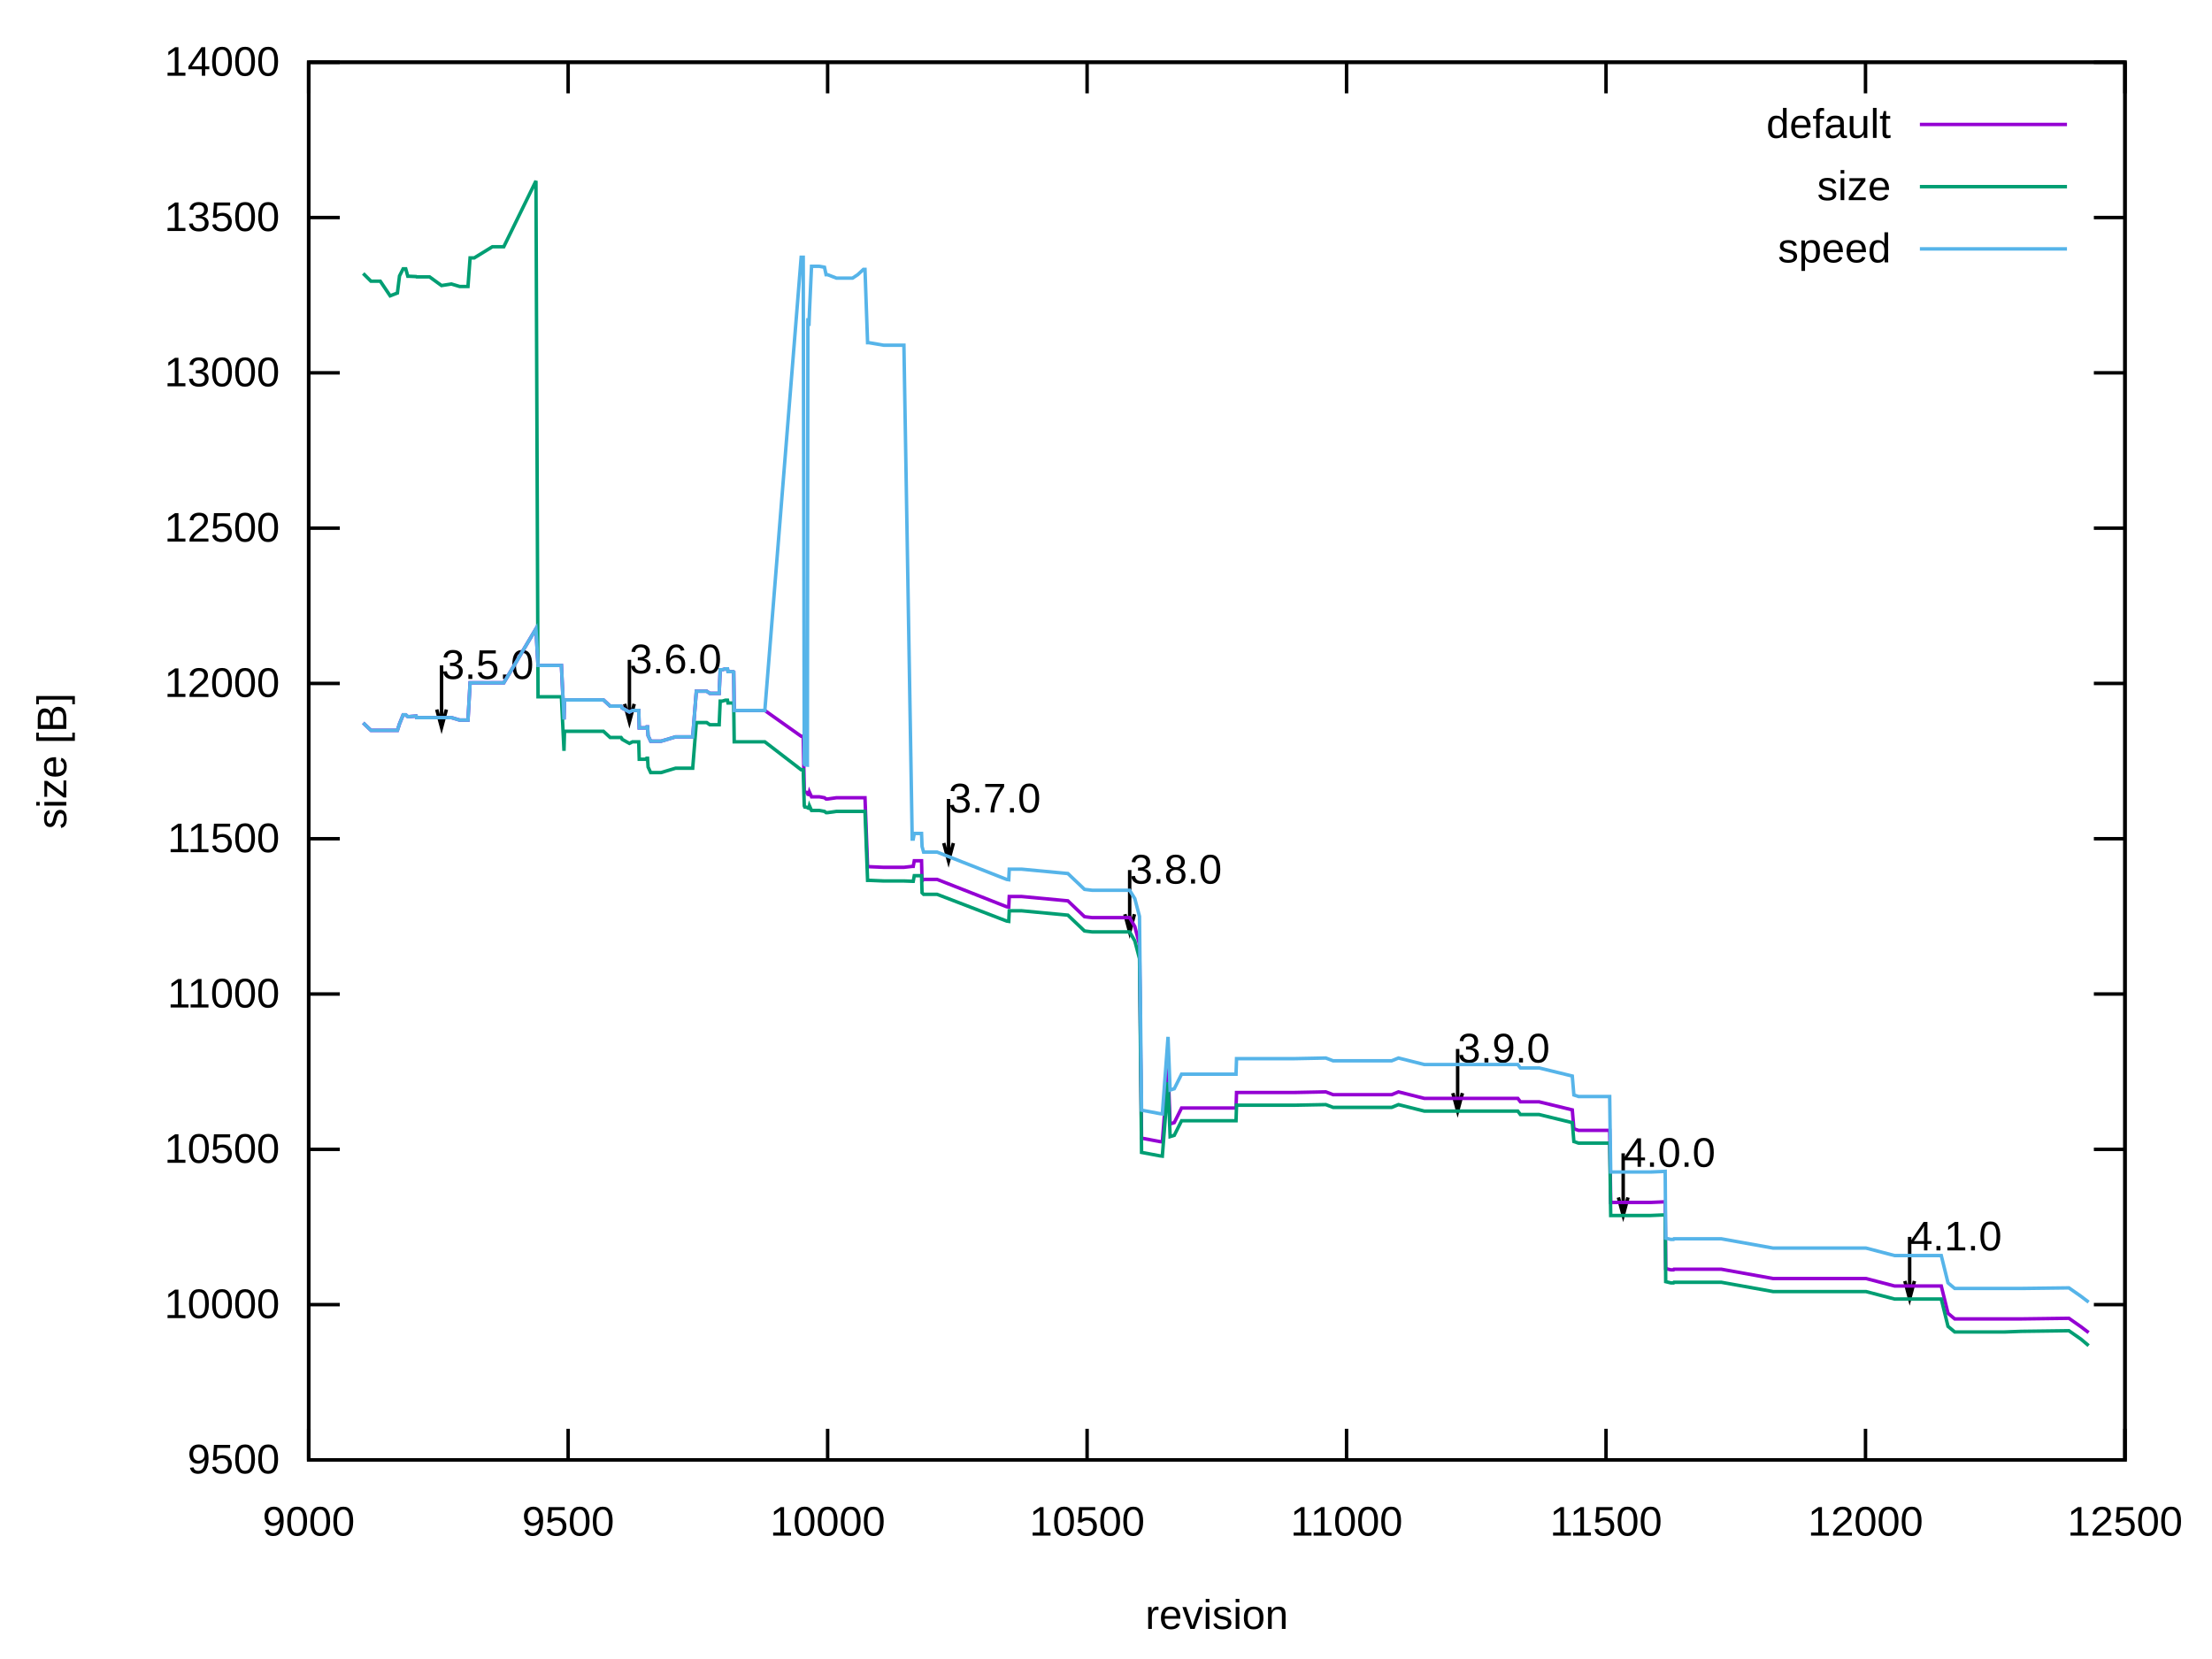
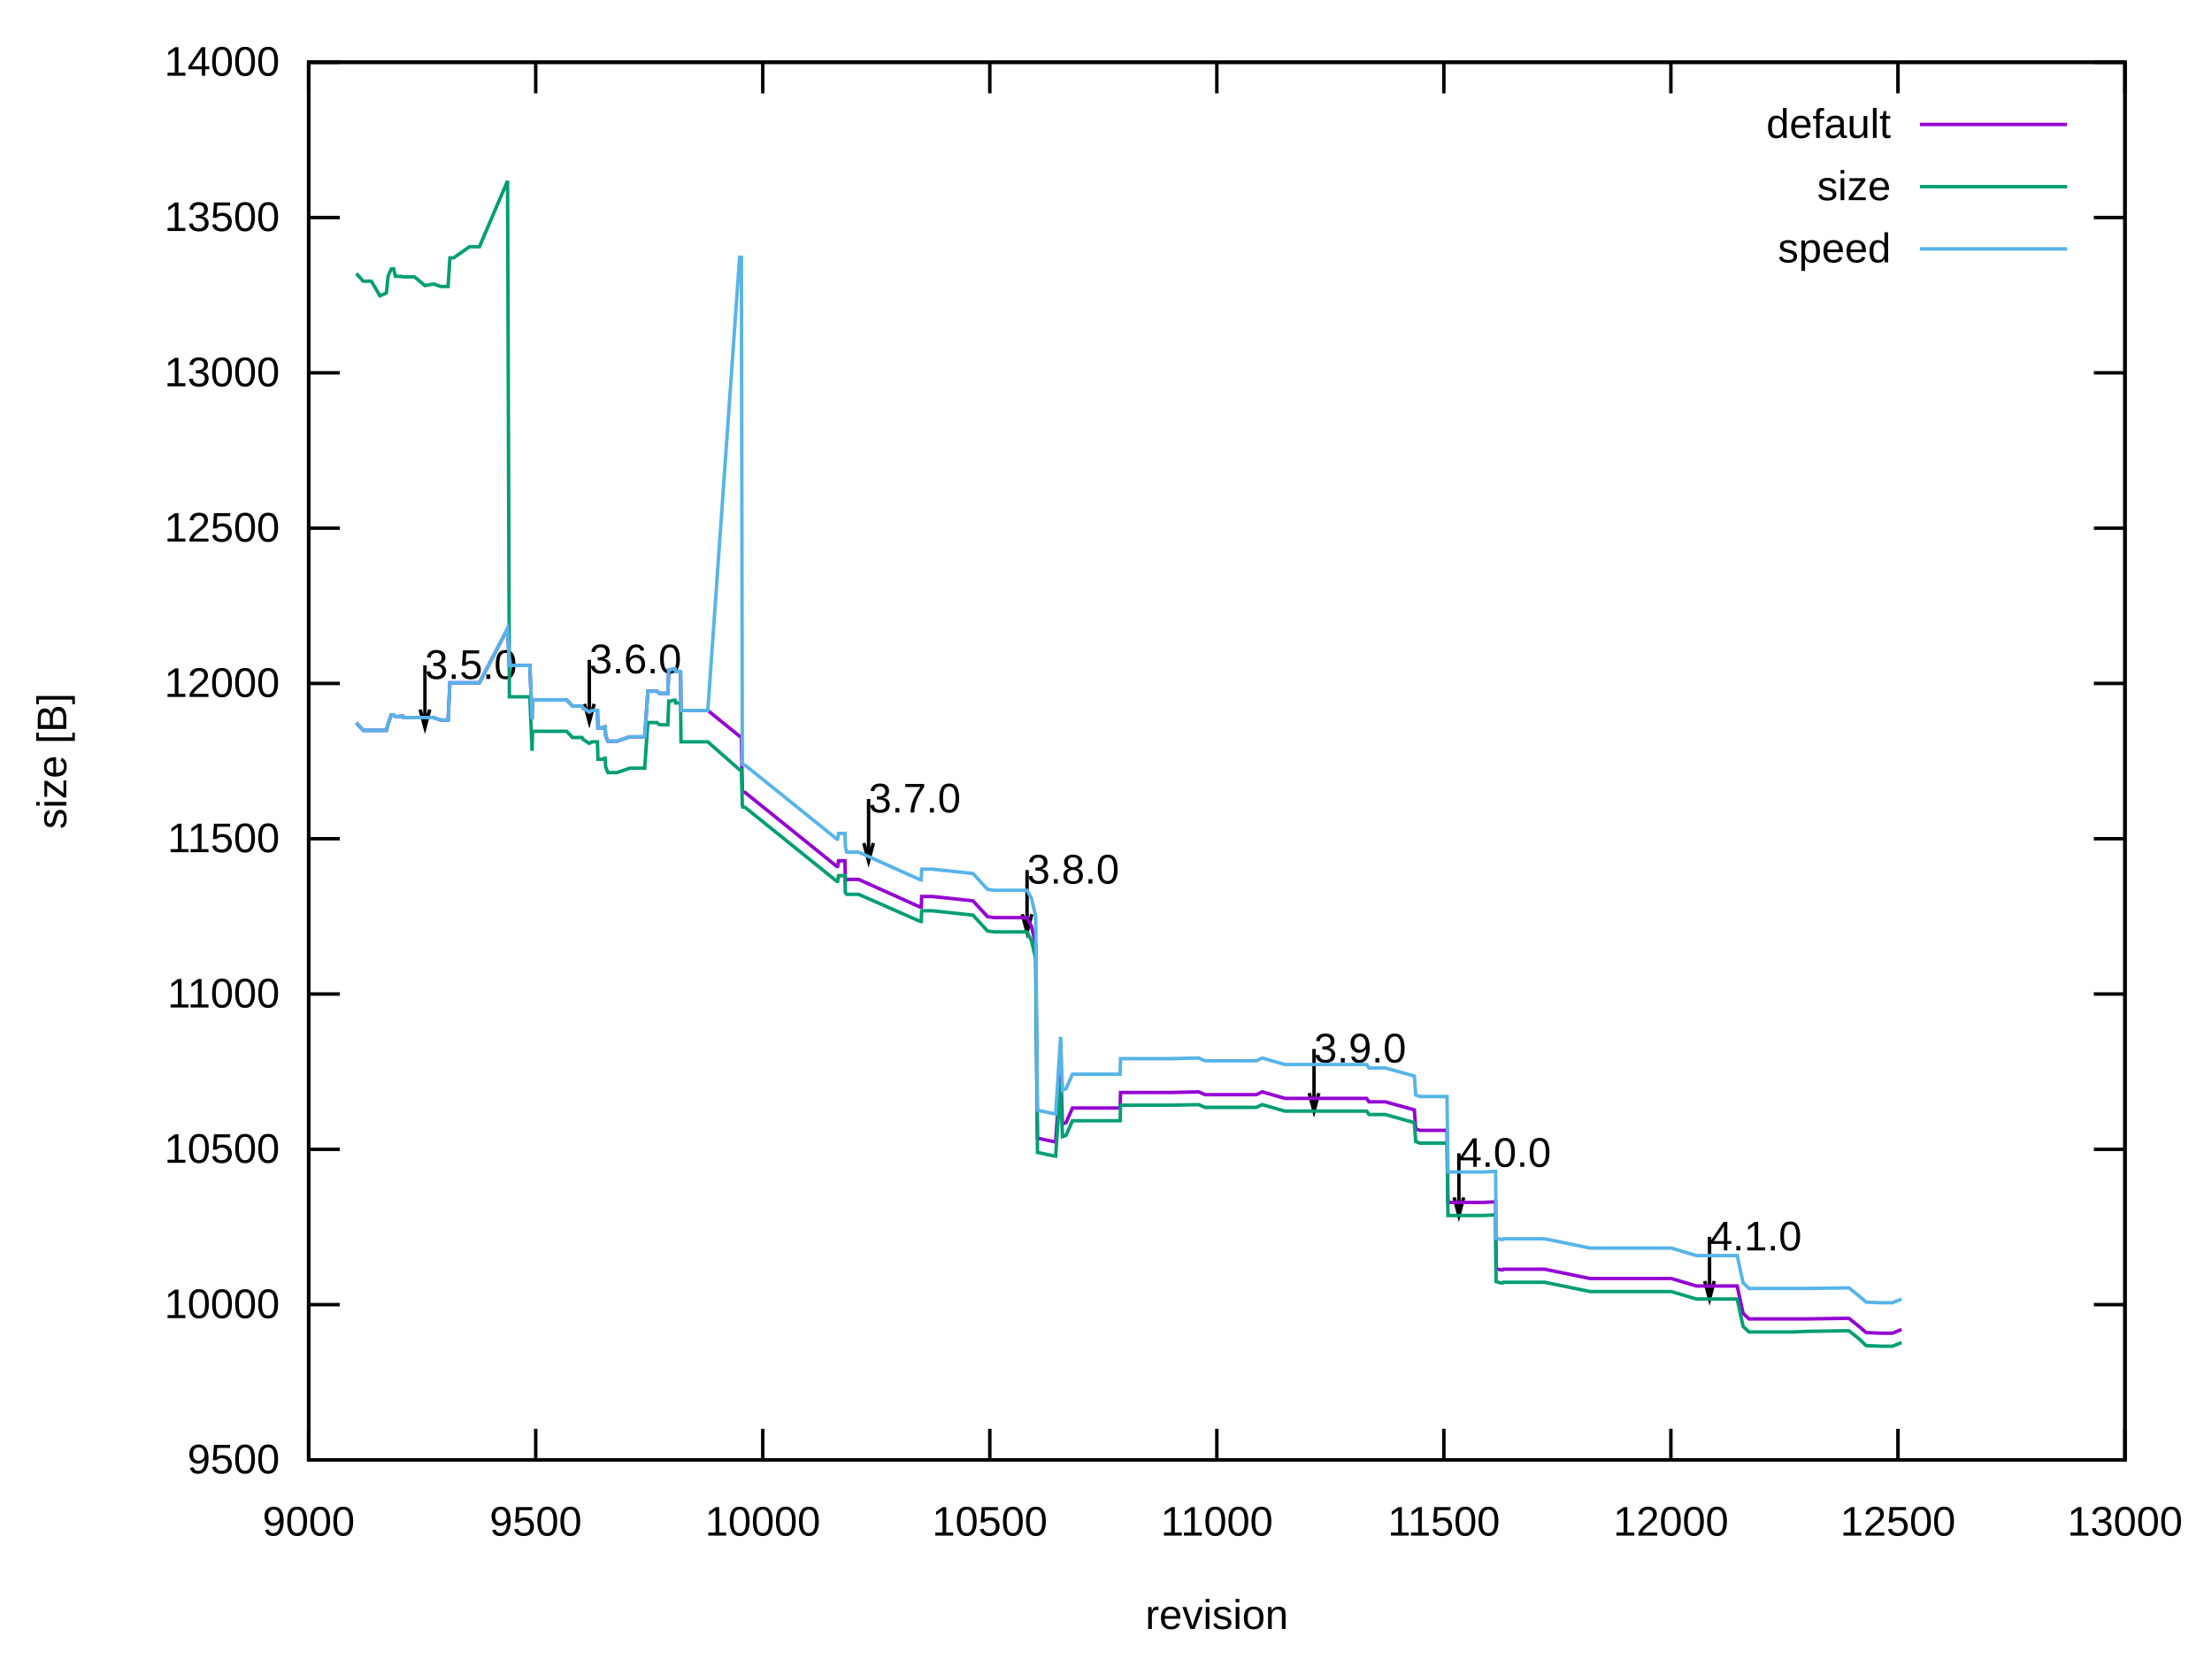
<svg xmlns="http://www.w3.org/2000/svg" xmlns:xlink="http://www.w3.org/1999/xlink" width="640" height="480" viewBox="0 0 640 480">
  <g id="gnuplot_canvas">
    <rect x="0" y="0" width="640" height="480" fill="none" />
    <defs>
      <circle id="gpDot" r="0.5" stroke-width="0.5" stroke="currentColor" />
      <path id="gpPt0" stroke-width="0.222" stroke="currentColor" d="M-1,0 h2 M0,-1 v2" />
      <path id="gpPt1" stroke-width="0.222" stroke="currentColor" d="M-1,-1 L1,1 M1,-1 L-1,1" />
      <path id="gpPt2" stroke-width="0.222" stroke="currentColor" d="M-1,0 L1,0 M0,-1 L0,1 M-1,-1 L1,1 M-1,1 L1,-1" />
      <rect id="gpPt3" stroke-width="0.222" stroke="currentColor" x="-1" y="-1" width="2" height="2" />
      <rect id="gpPt4" stroke-width="0.222" stroke="currentColor" fill="currentColor" x="-1" y="-1" width="2" height="2" />
      <circle id="gpPt5" stroke-width="0.222" stroke="currentColor" cx="0" cy="0" r="1" />
      <use xlink:href="#gpPt5" id="gpPt6" fill="currentColor" stroke="none" />
      <path id="gpPt7" stroke-width="0.222" stroke="currentColor" d="M0,-1.33 L-1.33,0.67 L1.33,0.67 z" />
      <use xlink:href="#gpPt7" id="gpPt8" fill="currentColor" stroke="none" />
      <use xlink:href="#gpPt7" id="gpPt9" stroke="currentColor" transform="rotate(180)" />
      <use xlink:href="#gpPt9" id="gpPt10" fill="currentColor" stroke="none" />
      <use xlink:href="#gpPt3" id="gpPt11" stroke="currentColor" transform="rotate(45)" />
      <use xlink:href="#gpPt11" id="gpPt12" fill="currentColor" stroke="none" />
      <path id="gpPt13" stroke-width="0.222" stroke="currentColor" d="M0,1.330 L1.265,0.411 L0.782,-1.067 L-0.782,-1.076 L-1.265,0.411 z" />
      <use xlink:href="#gpPt13" id="gpPt14" fill="currentColor" stroke="none" />
      <filter id="textbox" filterUnits="objectBoundingBox" x="0" y="0" height="1" width="1">
        <feFlood flood-color="white" flood-opacity="1" result="bgnd" />
        <feComposite in="SourceGraphic" in2="bgnd" operator="atop" />
      </filter>
      <filter id="greybox" filterUnits="objectBoundingBox" x="0" y="0" height="1" width="1">
        <feFlood flood-color="lightgrey" flood-opacity="1" result="grey" />
        <feComposite in="SourceGraphic" in2="grey" operator="atop" />
      </filter>
    </defs>
    <g fill="none" color="white" stroke="currentColor" stroke-width="1.00" stroke-linecap="butt" stroke-linejoin="miter">
</g>
    <g fill="none" color="black" stroke="currentColor" stroke-width="1.00" stroke-linecap="butt" stroke-linejoin="miter">
      <path stroke="black" d="M89.31,422.40 L98.31,422.40 M614.82,422.40 L605.82,422.40  " />
      <g transform="translate(80.92,426.30)" stroke="none" fill="black" font-family="Arial" font-size="12.00" text-anchor="end">
        <text>
          <tspan font-family="Arial"> 9500</tspan>
        </text>
      </g>
    </g>
    <g fill="none" color="black" stroke="currentColor" stroke-width="1.00" stroke-linecap="butt" stroke-linejoin="miter">
      <path stroke="black" d="M89.31,377.47 L98.31,377.47 M614.82,377.47 L605.82,377.47  " />
      <g transform="translate(80.92,381.37)" stroke="none" fill="black" font-family="Arial" font-size="12.00" text-anchor="end">
        <text>
          <tspan font-family="Arial"> 10000</tspan>
        </text>
      </g>
    </g>
    <g fill="none" color="black" stroke="currentColor" stroke-width="1.00" stroke-linecap="butt" stroke-linejoin="miter">
      <path stroke="black" d="M89.31,332.54 L98.31,332.54 M614.82,332.54 L605.82,332.54  " />
      <g transform="translate(80.92,336.44)" stroke="none" fill="black" font-family="Arial" font-size="12.00" text-anchor="end">
        <text>
          <tspan font-family="Arial"> 10500</tspan>
        </text>
      </g>
    </g>
    <g fill="none" color="black" stroke="currentColor" stroke-width="1.00" stroke-linecap="butt" stroke-linejoin="miter">
      <path stroke="black" d="M89.31,287.60 L98.31,287.60 M614.82,287.60 L605.82,287.60  " />
      <g transform="translate(80.92,291.50)" stroke="none" fill="black" font-family="Arial" font-size="12.00" text-anchor="end">
        <text>
          <tspan font-family="Arial"> 11000</tspan>
        </text>
      </g>
    </g>
    <g fill="none" color="black" stroke="currentColor" stroke-width="1.00" stroke-linecap="butt" stroke-linejoin="miter">
      <path stroke="black" d="M89.31,242.67 L98.31,242.67 M614.82,242.67 L605.82,242.67  " />
      <g transform="translate(80.92,246.57)" stroke="none" fill="black" font-family="Arial" font-size="12.00" text-anchor="end">
        <text>
          <tspan font-family="Arial"> 11500</tspan>
        </text>
      </g>
    </g>
    <g fill="none" color="black" stroke="currentColor" stroke-width="1.00" stroke-linecap="butt" stroke-linejoin="miter">
      <path stroke="black" d="M89.31,197.74 L98.31,197.74 M614.82,197.74 L605.82,197.74  " />
      <g transform="translate(80.92,201.64)" stroke="none" fill="black" font-family="Arial" font-size="12.00" text-anchor="end">
        <text>
          <tspan font-family="Arial"> 12000</tspan>
        </text>
      </g>
    </g>
    <g fill="none" color="black" stroke="currentColor" stroke-width="1.00" stroke-linecap="butt" stroke-linejoin="miter">
      <path stroke="black" d="M89.31,152.81 L98.31,152.81 M614.82,152.81 L605.82,152.81  " />
      <g transform="translate(80.92,156.71)" stroke="none" fill="black" font-family="Arial" font-size="12.00" text-anchor="end">
        <text>
          <tspan font-family="Arial"> 12500</tspan>
        </text>
      </g>
    </g>
    <g fill="none" color="black" stroke="currentColor" stroke-width="1.00" stroke-linecap="butt" stroke-linejoin="miter">
      <path stroke="black" d="M89.31,107.87 L98.31,107.87 M614.82,107.87 L605.82,107.87  " />
      <g transform="translate(80.92,111.77)" stroke="none" fill="black" font-family="Arial" font-size="12.00" text-anchor="end">
        <text>
          <tspan font-family="Arial"> 13000</tspan>
        </text>
      </g>
    </g>
    <g fill="none" color="black" stroke="currentColor" stroke-width="1.00" stroke-linecap="butt" stroke-linejoin="miter">
      <path stroke="black" d="M89.31,62.94 L98.31,62.94 M614.82,62.94 L605.82,62.94  " />
      <g transform="translate(80.92,66.84)" stroke="none" fill="black" font-family="Arial" font-size="12.00" text-anchor="end">
        <text>
          <tspan font-family="Arial"> 13500</tspan>
        </text>
      </g>
    </g>
    <g fill="none" color="black" stroke="currentColor" stroke-width="1.00" stroke-linecap="butt" stroke-linejoin="miter">
      <path stroke="black" d="M89.31,18.01 L98.31,18.01 M614.82,18.01 L605.82,18.01  " />
      <g transform="translate(80.92,21.91)" stroke="none" fill="black" font-family="Arial" font-size="12.00" text-anchor="end">
        <text>
          <tspan font-family="Arial"> 14000</tspan>
        </text>
      </g>
    </g>
    <g fill="none" color="black" stroke="currentColor" stroke-width="1.00" stroke-linecap="butt" stroke-linejoin="miter">
      <path stroke="black" d="M89.31,422.40 L89.31,413.40 M89.31,18.01 L89.31,27.01  " />
      <g transform="translate(89.31,444.30)" stroke="none" fill="black" font-family="Arial" font-size="12.00" text-anchor="middle">
        <text>
          <tspan font-family="Arial"> 9000</tspan>
        </text>
      </g>
    </g>
    <g fill="none" color="black" stroke="currentColor" stroke-width="1.00" stroke-linecap="butt" stroke-linejoin="miter">
-       <path stroke="black" d="M164.38,422.40 L164.38,413.40 M164.38,18.01 L164.38,27.01  " />
-       <g transform="translate(164.38,444.30)" stroke="none" fill="black" font-family="Arial" font-size="12.00" text-anchor="middle">
+       <path stroke="black" d="M155.00,422.40 L155.00,413.40 M155.00,18.01 L155.00,27.01  " />
+       <g transform="translate(155.00,444.30)" stroke="none" fill="black" font-family="Arial" font-size="12.00" text-anchor="middle">
        <text>
          <tspan font-family="Arial"> 9500</tspan>
        </text>
      </g>
    </g>
    <g fill="none" color="black" stroke="currentColor" stroke-width="1.00" stroke-linecap="butt" stroke-linejoin="miter">
-       <path stroke="black" d="M239.46,422.40 L239.46,413.40 M239.46,18.01 L239.46,27.01  " />
-       <g transform="translate(239.46,444.30)" stroke="none" fill="black" font-family="Arial" font-size="12.00" text-anchor="middle">
+       <path stroke="black" d="M220.69,422.40 L220.69,413.40 M220.69,18.01 L220.69,27.01  " />
+       <g transform="translate(220.69,444.30)" stroke="none" fill="black" font-family="Arial" font-size="12.00" text-anchor="middle">
        <text>
          <tspan font-family="Arial"> 10000</tspan>
        </text>
      </g>
    </g>
    <g fill="none" color="black" stroke="currentColor" stroke-width="1.00" stroke-linecap="butt" stroke-linejoin="miter">
-       <path stroke="black" d="M314.53,422.40 L314.53,413.40 M314.53,18.01 L314.53,27.01  " />
-       <g transform="translate(314.53,444.30)" stroke="none" fill="black" font-family="Arial" font-size="12.00" text-anchor="middle">
+       <path stroke="black" d="M286.38,422.40 L286.38,413.40 M286.38,18.01 L286.38,27.01  " />
+       <g transform="translate(286.38,444.30)" stroke="none" fill="black" font-family="Arial" font-size="12.00" text-anchor="middle">
        <text>
          <tspan font-family="Arial"> 10500</tspan>
        </text>
      </g>
    </g>
    <g fill="none" color="black" stroke="currentColor" stroke-width="1.00" stroke-linecap="butt" stroke-linejoin="miter">
-       <path stroke="black" d="M389.60,422.40 L389.60,413.40 M389.60,18.01 L389.60,27.01  " />
-       <g transform="translate(389.60,444.30)" stroke="none" fill="black" font-family="Arial" font-size="12.00" text-anchor="middle">
+       <path stroke="black" d="M352.07,422.40 L352.07,413.40 M352.07,18.01 L352.07,27.01  " />
+       <g transform="translate(352.07,444.30)" stroke="none" fill="black" font-family="Arial" font-size="12.00" text-anchor="middle">
        <text>
          <tspan font-family="Arial"> 11000</tspan>
        </text>
      </g>
    </g>
    <g fill="none" color="black" stroke="currentColor" stroke-width="1.00" stroke-linecap="butt" stroke-linejoin="miter">
-       <path stroke="black" d="M464.67,422.40 L464.67,413.40 M464.67,18.01 L464.67,27.01  " />
-       <g transform="translate(464.67,444.30)" stroke="none" fill="black" font-family="Arial" font-size="12.00" text-anchor="middle">
+       <path stroke="black" d="M417.75,422.40 L417.75,413.40 M417.75,18.01 L417.75,27.01  " />
+       <g transform="translate(417.75,444.30)" stroke="none" fill="black" font-family="Arial" font-size="12.00" text-anchor="middle">
        <text>
          <tspan font-family="Arial"> 11500</tspan>
        </text>
      </g>
    </g>
    <g fill="none" color="black" stroke="currentColor" stroke-width="1.00" stroke-linecap="butt" stroke-linejoin="miter">
-       <path stroke="black" d="M539.75,422.40 L539.75,413.40 M539.75,18.01 L539.75,27.01  " />
-       <g transform="translate(539.75,444.30)" stroke="none" fill="black" font-family="Arial" font-size="12.00" text-anchor="middle">
+       <path stroke="black" d="M483.44,422.40 L483.44,413.40 M483.44,18.01 L483.44,27.01  " />
+       <g transform="translate(483.44,444.30)" stroke="none" fill="black" font-family="Arial" font-size="12.00" text-anchor="middle">
        <text>
          <tspan font-family="Arial"> 12000</tspan>
+         </text>
+       </g>
+     </g>
+     <g fill="none" color="black" stroke="currentColor" stroke-width="1.00" stroke-linecap="butt" stroke-linejoin="miter">
+       <path stroke="black" d="M549.13,422.40 L549.13,413.40 M549.13,18.01 L549.13,27.01  " />
+       <g transform="translate(549.13,444.30)" stroke="none" fill="black" font-family="Arial" font-size="12.00" text-anchor="middle">
+         <text>
+           <tspan font-family="Arial"> 12500</tspan>
        </text>
      </g>
    </g>
    <g fill="none" color="black" stroke="currentColor" stroke-width="1.00" stroke-linecap="butt" stroke-linejoin="miter">
      <path stroke="black" d="M614.82,422.40 L614.82,413.40 M614.82,18.01 L614.82,27.01  " />
      <g transform="translate(614.82,444.30)" stroke="none" fill="black" font-family="Arial" font-size="12.00" text-anchor="middle">
        <text>
-           <tspan font-family="Arial"> 12500</tspan>
+           <tspan font-family="Arial"> 13000</tspan>
        </text>
      </g>
    </g>
    <g fill="none" color="black" stroke="currentColor" stroke-width="1.00" stroke-linecap="butt" stroke-linejoin="miter">
</g>
    <g fill="none" color="black" stroke="currentColor" stroke-width="1.00" stroke-linecap="butt" stroke-linejoin="miter">
      <path stroke="black" d="M89.31,18.01 L89.31,422.40 L614.82,422.40 L614.82,18.01 L89.31,18.01 Z  " />
-       <g transform="translate(127.75,196.43)" stroke="none" fill="black" font-family="Arial" font-size="12.00" text-anchor="start">
+       <g transform="translate(122.94,196.43)" stroke="none" fill="black" font-family="Arial" font-size="12.00" text-anchor="start">
        <text>
          <tspan font-family="Arial">3.5.0</tspan>
        </text>
      </g>
-       <g transform="translate(182.10,194.81)" stroke="none" fill="black" font-family="Arial" font-size="12.00" text-anchor="start">
+       <g transform="translate(170.50,194.81)" stroke="none" fill="black" font-family="Arial" font-size="12.00" text-anchor="start">
        <text>
          <tspan font-family="Arial">3.6.0</tspan>
        </text>
      </g>
-       <g transform="translate(274.44,235.07)" stroke="none" fill="black" font-family="Arial" font-size="12.00" text-anchor="start">
+       <g transform="translate(251.30,235.07)" stroke="none" fill="black" font-family="Arial" font-size="12.00" text-anchor="start">
        <text>
          <tspan font-family="Arial">3.7.0</tspan>
        </text>
      </g>
-       <g transform="translate(326.84,255.65)" stroke="none" fill="black" font-family="Arial" font-size="12.00" text-anchor="start">
+       <g transform="translate(297.15,255.65)" stroke="none" fill="black" font-family="Arial" font-size="12.00" text-anchor="start">
        <text>
          <tspan font-family="Arial">3.8.0</tspan>
        </text>
      </g>
-       <g transform="translate(421.73,307.41)" stroke="none" fill="black" font-family="Arial" font-size="12.00" text-anchor="start">
+       <g transform="translate(380.18,307.41)" stroke="none" fill="black" font-family="Arial" font-size="12.00" text-anchor="start">
        <text>
          <tspan font-family="Arial">3.9.0</tspan>
        </text>
      </g>
-       <g transform="translate(469.63,337.60)" stroke="none" fill="black" font-family="Arial" font-size="12.00" text-anchor="start">
+       <g transform="translate(422.09,337.60)" stroke="none" fill="black" font-family="Arial" font-size="12.00" text-anchor="start">
        <text>
          <tspan font-family="Arial">4.0.0</tspan>
        </text>
      </g>
-       <g transform="translate(552.51,361.78)" stroke="none" fill="black" font-family="Arial" font-size="12.00" text-anchor="start">
+       <g transform="translate(494.61,361.78)" stroke="none" fill="black" font-family="Arial" font-size="12.00" text-anchor="start">
        <text>
          <tspan font-family="Arial">4.1.0</tspan>
        </text>
      </g>
-       <path stroke="black" d="M126.37,205.29 L127.76,210.49 L129.15,205.29 M127.76,192.52 L127.76,210.49 M180.72,203.67 L182.11,208.87 L183.50,203.67   M182.11,190.90 L182.11,208.87 M273.06,243.93 L274.45,249.13 L275.84,243.93 M274.45,231.16 L274.45,249.13 M325.46,264.51   L326.85,269.71 L328.24,264.51 M326.85,251.74 L326.85,269.71 M420.35,316.27 L421.74,321.47 L423.13,316.27 M421.74,303.50   L421.74,321.47 M468.25,346.46 L469.64,351.67 L471.03,346.46 M469.64,333.69 L469.64,351.67 M551.13,370.64 L552.52,375.84   L553.91,370.64 M552.52,357.87 L552.52,375.84  " />
+       <path stroke="black" d="M121.56,205.29 L122.95,210.49 L124.34,205.29 M122.95,192.52 L122.95,210.49 M169.12,203.67 L170.51,208.87 L171.90,203.67   M170.51,190.90 L170.51,208.87 M249.92,243.93 L251.31,249.13 L252.70,243.93 M251.31,231.16 L251.31,249.13 M295.77,264.51   L297.16,269.71 L298.55,264.51 M297.16,251.74 L297.16,269.71 M378.80,316.27 L380.19,321.47 L381.58,316.27 M380.19,303.50   L380.19,321.47 M420.71,346.46 L422.10,351.67 L423.49,346.46 M422.10,333.69 L422.10,351.67 M493.23,370.64 L494.62,375.84   L496.01,370.64 M494.62,357.87 L494.62,375.84  " />
    </g>
    <g fill="none" color="black" stroke="currentColor" stroke-width="1.00" stroke-linecap="butt" stroke-linejoin="miter">
      <g transform="translate(19.18,220.21) rotate(270)" stroke="none" fill="black" font-family="Arial" font-size="12.00" text-anchor="middle">
        <text>
          <tspan font-family="Arial">size [B]</tspan>
        </text>
      </g>
    </g>
    <g fill="none" color="black" stroke="currentColor" stroke-width="1.00" stroke-linecap="butt" stroke-linejoin="miter">
      <g transform="translate(352.06,471.30)" stroke="none" fill="black" font-family="Arial" font-size="12.00" text-anchor="middle">
        <text>
          <tspan font-family="Arial">revision</tspan>
        </text>
      </g>
    </g>
    <g fill="none" color="black" stroke="currentColor" stroke-width="1.00" stroke-linecap="butt" stroke-linejoin="miter">
</g>
    <g id="gnuplot_plot_1">
      <g fill="none" color="black" stroke="currentColor" stroke-width="1.00" stroke-linecap="butt" stroke-linejoin="miter">
        <g transform="translate(547.09,39.91)" stroke="none" fill="black" font-family="Arial" font-size="12.00" text-anchor="end">
          <text>
            <tspan font-family="Arial">default</tspan>
          </text>
        </g>
      </g>
      <g fill="none" color="black" stroke="currentColor" stroke-width="1.00" stroke-linecap="butt" stroke-linejoin="miter">
-         <path stroke="rgb(148,   0, 211)" d="M555.48,36.01 L598.04,36.01 M105.08,209.15 L107.33,211.31 L107.93,211.31 L108.38,211.31 L110.03,211.31 L112.88,211.31   L114.98,211.31 L115.59,209.42 L116.64,206.82 L117.39,206.82 L117.99,207.35 L118.29,207.35 L120.39,207.17 L120.54,207.62   L122.04,207.62 L124.29,207.62 L127.75,207.62 L130.60,207.62 L133.00,208.34 L135.40,208.34 L136.01,197.56 L137.21,197.56   L142.46,197.56 L145.76,197.56 L155.07,181.92 L155.67,192.53 L156.12,192.53 L157.18,192.53 L158.53,192.53 L161.08,192.53   L162.43,192.53 L163.18,208.16 L163.33,202.50 L164.08,202.50 L167.54,202.50 L170.39,202.50 L171.89,202.50 L174.59,202.50   L176.54,204.30 L177.75,204.30 L178.80,204.30 L179.55,204.30 L179.70,204.30 L179.85,204.48 L180.00,204.84 L182.10,206.01   L183.00,205.56 L184.20,205.56 L184.65,205.56 L184.80,205.56 L184.95,210.59 L185.10,210.59 L185.40,210.59 L186.15,210.59   L186.30,210.59 L186.75,210.59 L187.05,210.32 L187.36,210.32 L187.51,212.84 L188.26,214.45 L188.71,214.45 L189.01,214.45   L189.16,214.45 L189.31,214.45 L191.26,214.45 L195.46,213.20 L198.92,213.20 L200.42,213.20 L201.47,199.99 L202.07,199.99   L203.57,199.99 L204.02,199.99 L204.17,199.99 L204.32,199.99 L204.47,199.99 L205.37,200.61 L207.02,200.61 L207.93,200.61   L208.08,200.61 L208.38,193.78 L208.98,193.78 L209.88,193.52 L210.48,193.52 L210.63,194.32 L211.68,194.32 L212.13,194.32   L212.28,194.41 L212.43,205.56 L213.93,205.56 L214.23,205.56 L214.83,205.56 L221.29,205.56 L231.80,213.02 L232.40,213.02   L232.70,228.83 L232.85,229.19 L233.60,229.28 L233.75,229.82 L234.05,229.91 L234.20,229.19 L234.80,230.54 L235.85,230.54   L237.05,230.54 L238.55,230.81 L239.01,231.17 L239.46,231.17 L242.01,230.81 L246.66,230.81 L248.16,230.81 L249.82,230.81   L250.27,230.81 L251.02,250.76 L251.47,250.76 L255.67,250.94 L258.07,250.94 L261.53,250.94 L263.93,250.67 L264.23,250.67   L264.53,249.05 L265.58,249.05 L266.63,249.05 L266.78,254.89 L267.23,254.44 L268.28,254.44 L270.84,254.44 L271.14,254.44   L291.26,262.35 L291.86,262.44 L292.01,259.39 L294.41,259.39 L294.56,259.39 L295.61,259.39 L308.97,260.64 L313.78,265.23   L316.03,265.50 L320.53,265.50 L323.24,265.50 L326.84,265.50 L328.34,268.10 L329.69,273.23 L330.29,329.30 L332.70,329.75   L335.55,330.29 L336.30,330.38 L337.95,309.08 L338.55,325.17 L339.75,324.81 L341.86,320.58 L355.82,320.58 L356.87,320.58   L357.47,320.58 L357.62,320.58 L357.77,316.09 L358.07,316.09 L359.57,316.09 L374.59,316.09 L383.60,315.91 L385.70,316.72   L402.66,316.72 L404.62,315.91 L412.12,317.80 L421.73,317.80 L428.64,317.80 L439.15,317.80 L439.90,318.79 L445.31,318.79   L454.91,321.12 L455.37,326.60 L456.72,327.05 L465.73,327.05 L466.03,347.90 L469.63,347.90 L477.59,347.90 L481.79,347.72   L481.94,367.04 L483.44,367.40 L484.19,367.40 L484.34,367.22 L485.24,367.22 L485.39,367.22 L498.01,367.22 L513.02,369.92   L539.90,369.92 L548.16,372.08 L552.51,372.08 L554.46,372.08 L554.76,372.08 L555.06,372.08 L555.66,372.08 L556.11,372.08   L556.86,372.08 L557.91,372.08 L561.67,372.08 L563.62,379.98 L565.57,381.60 L571.43,381.60 L574.28,381.60 L576.38,381.60   L578.48,381.60 L579.99,381.60 L584.79,381.60 L598.60,381.42 L602.06,383.85 L604.31,385.56  " />
+         <path stroke="rgb(148,   0, 211)" d="M555.48,36.01 L598.04,36.01 M103.10,209.15 L105.08,211.31 L105.60,211.31 L105.99,211.31 L107.44,211.31 L109.94,211.31   L111.78,211.31 L112.30,209.42 L113.22,206.82 L113.88,206.82 L114.40,207.35 L114.67,207.35 L116.51,207.17 L116.64,207.62   L117.95,207.62 L119.92,207.62 L122.94,207.62 L125.44,207.62 L127.54,208.34 L129.64,208.34 L130.17,197.56 L131.22,197.56   L135.82,197.56 L138.71,197.56 L146.85,181.92 L147.38,192.53 L147.77,192.53 L148.69,192.53 L149.88,192.53 L152.11,192.53   L153.29,192.53 L153.95,208.16 L154.08,202.50 L154.74,202.50 L157.76,202.50 L160.25,202.50 L161.57,202.50 L163.93,202.50   L165.64,204.30 L166.69,204.30 L167.61,204.30 L168.27,204.30 L168.40,204.30 L168.53,204.48 L168.66,204.84 L170.50,206.01   L171.29,205.56 L172.34,205.56 L172.73,205.56 L172.87,205.56 L173.00,210.59 L173.13,210.59 L173.39,210.59 L174.05,210.59   L174.18,210.59 L174.57,210.59 L174.84,210.32 L175.10,210.32 L175.23,212.84 L175.89,214.45 L176.28,214.45 L176.54,214.45   L176.68,214.45 L176.81,214.45 L178.52,214.45 L182.19,213.20 L185.22,213.20 L186.53,213.20 L187.45,199.99 L187.97,199.99   L189.29,199.99 L189.68,199.99 L189.81,199.99 L189.95,199.99 L190.08,199.99 L190.86,200.61 L192.31,200.61 L193.10,200.61   L193.23,200.61 L193.49,193.78 L194.02,193.78 L194.81,193.52 L195.33,193.52 L195.46,194.32 L196.38,194.32 L196.78,194.32   L196.91,194.41 L197.04,205.56 L198.35,205.56 L198.62,205.56 L199.14,205.56 L204.79,205.56 L213.99,213.02 L214.51,213.02   L214.78,228.83 L214.91,229.19 L215.56,229.28 L242.10,250.67 L242.36,250.67 L242.63,249.05 L243.55,249.05 L244.47,249.05   L244.60,254.89 L244.99,254.44 L245.91,254.44 L248.15,254.44 L248.41,254.44 L266.01,262.35 L266.54,262.44 L266.67,259.39   L268.77,259.39 L268.90,259.39 L269.82,259.39 L281.52,260.64 L285.72,265.23 L287.69,265.50 L291.63,265.50 L294.00,265.50   L297.15,265.50 L298.46,268.10 L299.65,273.23 L300.17,329.30 L302.27,329.75 L304.77,330.29 L305.43,330.38 L306.87,309.08   L307.40,325.17 L308.45,324.81 L310.29,320.58 L322.51,320.58 L323.42,320.58 L323.95,320.58 L324.08,320.58 L324.21,316.09   L324.48,316.09 L325.79,316.09 L338.93,316.09 L346.81,315.91 L348.65,316.72 L363.49,316.72 L365.20,315.91 L371.77,317.80   L380.18,317.80 L386.22,317.80 L395.42,317.80 L396.08,318.79 L400.81,318.79 L409.21,321.12 L409.61,326.60 L410.79,327.05   L418.67,327.05 L418.94,347.90 L422.09,347.90 L429.05,347.90 L432.73,347.72 L432.86,367.04 L434.18,367.40 L434.83,367.40   L434.96,367.22 L435.75,367.22 L435.88,367.22 L446.92,367.22 L460.06,369.92 L483.57,369.92 L490.80,372.08 L494.61,372.08   L496.32,372.08 L496.58,372.08 L496.84,372.08 L497.37,372.08 L497.76,372.08 L498.42,372.08 L499.34,372.08 L502.62,372.08   L504.33,379.98 L506.04,381.60 L511.16,381.60 L513.66,381.60 L515.50,381.60 L517.34,381.60 L518.65,381.60 L522.86,381.60   L534.94,381.42 L537.96,383.85 L539.93,385.56 L544.40,385.74 L547.55,385.74 L550.18,384.66  " />
      </g>
    </g>
    <g id="gnuplot_plot_2">
      <g fill="none" color="black" stroke="currentColor" stroke-width="1.00" stroke-linecap="butt" stroke-linejoin="miter">
        <g transform="translate(547.09,57.91)" stroke="none" fill="black" font-family="Arial" font-size="12.00" text-anchor="end">
          <text>
            <tspan font-family="Arial">size</tspan>
          </text>
        </g>
      </g>
      <g fill="none" color="black" stroke="currentColor" stroke-width="1.00" stroke-linecap="butt" stroke-linejoin="miter">
-         <path stroke="rgb(  0, 158, 115)" d="M555.48,54.01 L598.04,54.01 M105.08,79.12 L107.33,81.36 L107.93,81.36 L108.38,81.36 L110.03,81.36 L112.88,85.59   L114.98,84.78 L115.59,79.84 L116.64,77.77 L117.39,77.77 L117.99,79.93 L118.29,79.93 L120.39,80.02 L120.54,80.11   L122.04,80.11 L124.29,80.11 L127.75,82.62 L130.60,82.17 L133.00,82.89 L135.40,82.89 L136.01,74.62 L137.21,74.62   L142.46,71.39 L145.76,71.39 L155.07,52.34 L155.67,201.60 L156.12,201.60 L157.18,201.60 L158.53,201.60 L161.08,201.60   L162.43,201.60 L163.18,217.24 L163.33,211.58 L164.08,211.58 L167.54,211.58 L170.39,211.58 L171.89,211.58 L174.59,211.58   L176.54,213.38 L177.75,213.38 L178.80,213.38 L179.55,213.38 L179.70,213.38 L179.85,213.56 L180.00,213.91 L182.10,215.08   L183.00,214.63 L184.20,214.63 L184.65,214.63 L184.80,214.63 L184.95,219.67 L185.10,219.67 L185.40,219.67 L186.15,219.67   L186.30,219.67 L186.75,219.67 L187.05,219.40 L187.36,219.40 L187.51,221.91 L188.26,223.53 L188.71,223.53 L189.01,223.53   L189.16,223.53 L189.31,223.53 L191.26,223.53 L195.46,222.27 L198.92,222.27 L200.42,222.27 L201.47,209.06 L202.07,209.06   L203.57,209.06 L204.02,209.06 L204.17,209.06 L204.32,209.06 L204.47,209.06 L205.37,209.69 L207.02,209.69 L207.93,209.69   L208.08,209.69 L208.38,202.86 L208.98,202.86 L209.88,202.59 L210.48,202.59 L210.63,203.40 L211.68,203.40 L212.13,203.40   L212.28,203.49 L212.43,214.63 L213.93,214.63 L214.23,214.63 L214.83,214.63 L221.29,214.63 L231.80,222.72 L232.40,222.72   L232.70,233.15 L232.85,233.50 L233.60,233.59 L233.75,233.77 L234.05,233.86 L234.20,233.15 L234.80,234.49 L235.85,234.49   L237.05,234.49 L238.55,234.76 L239.01,235.12 L239.46,235.12 L242.01,234.76 L246.66,234.76 L248.16,234.76 L249.82,234.76   L250.27,234.76 L251.02,254.71 L251.47,254.71 L255.67,254.89 L258.07,254.89 L261.53,254.89 L263.93,254.98 L264.23,254.98   L264.53,253.36 L265.58,253.36 L266.63,253.36 L266.78,258.31 L267.23,258.76 L268.28,258.76 L270.84,258.76 L271.14,258.76   L291.26,266.49 L291.86,266.58 L292.01,263.52 L294.41,263.52 L294.56,263.52 L295.61,263.52 L308.97,264.78 L313.78,269.36   L316.03,269.63 L320.53,269.63 L323.24,269.63 L326.84,269.63 L328.34,272.24 L329.69,277.36 L330.29,333.43 L332.70,333.88   L335.55,334.42 L336.30,334.51 L337.95,313.12 L338.55,328.85 L339.75,328.49 L341.86,324.27 L355.82,324.27 L356.87,324.27   L357.47,324.27 L357.62,324.27 L357.77,319.77 L358.07,319.77 L359.57,319.77 L374.59,319.77 L383.60,319.60 L385.70,320.40   L402.66,320.40 L404.62,319.60 L412.12,321.48 L421.73,321.48 L428.64,321.48 L439.15,321.48 L439.90,322.47 L445.31,322.47   L454.91,324.81 L455.37,330.29 L456.72,330.74 L465.73,330.74 L466.03,351.68 L469.63,351.68 L477.59,351.68 L481.79,351.50   L481.94,370.82 L483.44,371.18 L484.19,371.18 L484.34,371.00 L485.24,371.00 L485.39,371.00 L498.01,371.00 L513.02,373.69   L539.90,373.69 L548.16,375.85 L552.51,375.85 L554.46,375.85 L554.76,375.85 L555.06,375.85 L555.66,375.85 L556.11,375.85   L556.86,375.85 L557.91,375.85 L561.67,375.85 L563.62,383.76 L565.57,385.38 L571.43,385.38 L574.28,385.38 L576.38,385.38   L578.48,385.38 L579.99,385.38 L584.79,385.20 L598.60,385.02 L602.06,387.44 L604.31,389.33  " />
+         <path stroke="rgb(  0, 158, 115)" d="M555.48,54.01 L598.04,54.01 M103.10,79.12 L105.08,81.36 L105.60,81.36 L105.99,81.36 L107.44,81.36 L109.94,85.59   L111.78,84.78 L112.30,79.84 L113.22,77.77 L113.88,77.77 L114.40,79.93 L114.67,79.93 L116.51,80.02 L116.64,80.11   L117.95,80.11 L119.92,80.11 L122.94,82.62 L125.44,82.17 L127.54,82.89 L129.64,82.89 L130.17,74.62 L131.22,74.62   L135.82,71.39 L138.71,71.39 L146.85,52.34 L147.38,201.60 L147.77,201.60 L148.69,201.60 L149.88,201.60 L152.11,201.60   L153.29,201.60 L153.95,217.24 L154.08,211.58 L154.74,211.58 L157.76,211.58 L160.25,211.58 L161.57,211.58 L163.93,211.58   L165.64,213.38 L166.69,213.38 L167.61,213.38 L168.27,213.38 L168.40,213.38 L168.53,213.56 L168.66,213.91 L170.50,215.08   L171.29,214.63 L172.34,214.63 L172.73,214.63 L172.87,214.63 L173.00,219.67 L173.13,219.67 L173.39,219.67 L174.05,219.67   L174.18,219.67 L174.57,219.67 L174.84,219.40 L175.10,219.40 L175.23,221.91 L175.89,223.53 L176.28,223.53 L176.54,223.53   L176.68,223.53 L176.81,223.53 L178.52,223.53 L182.19,222.27 L185.22,222.27 L186.53,222.27 L187.45,209.06 L187.97,209.06   L189.29,209.06 L189.68,209.06 L189.81,209.06 L189.95,209.06 L190.08,209.06 L190.86,209.69 L192.31,209.69 L193.10,209.69   L193.23,209.69 L193.49,202.86 L194.02,202.86 L194.81,202.59 L195.33,202.59 L195.46,203.40 L196.38,203.40 L196.78,203.40   L196.91,203.49 L197.04,214.63 L198.35,214.63 L198.62,214.63 L199.14,214.63 L204.79,214.63 L213.99,222.72 L214.51,222.72   L214.78,233.15 L214.91,233.50 L215.56,233.59 L242.10,254.98 L242.36,254.98 L242.63,253.36 L243.55,253.36 L244.47,253.36   L244.60,258.31 L244.99,258.76 L245.91,258.76 L248.15,258.76 L248.41,258.76 L266.01,266.49 L266.54,266.58 L266.67,263.52   L268.77,263.52 L268.90,263.52 L269.82,263.52 L281.52,264.78 L285.72,269.36 L287.69,269.63 L291.63,269.63 L294.00,269.63   L297.15,269.63 L298.46,272.24 L299.65,277.36 L300.17,333.43 L302.27,333.88 L304.77,334.42 L305.43,334.51 L306.87,313.12   L307.40,328.85 L308.45,328.49 L310.29,324.27 L322.51,324.27 L323.42,324.27 L323.95,324.27 L324.08,324.27 L324.21,319.77   L324.48,319.77 L325.79,319.77 L338.93,319.77 L346.81,319.60 L348.65,320.40 L363.49,320.40 L365.20,319.60 L371.77,321.48   L380.18,321.48 L386.22,321.48 L395.42,321.48 L396.08,322.47 L400.81,322.47 L409.21,324.81 L409.61,330.29 L410.79,330.74   L418.67,330.74 L418.94,351.68 L422.09,351.68 L429.05,351.68 L432.73,351.50 L432.86,370.82 L434.18,371.18 L434.83,371.18   L434.96,371.00 L435.75,371.00 L435.88,371.00 L446.92,371.00 L460.06,373.69 L483.57,373.69 L490.80,375.85 L494.61,375.85   L496.32,375.85 L496.58,375.85 L496.84,375.85 L497.37,375.85 L497.76,375.85 L498.42,375.85 L499.34,375.85 L502.62,375.85   L504.33,383.76 L506.04,385.38 L511.16,385.38 L513.66,385.38 L515.50,385.38 L517.34,385.38 L518.65,385.38 L522.86,385.20   L534.94,385.02 L537.96,387.44 L539.93,389.33 L544.40,389.51 L547.55,389.51 L550.18,388.43  " />
      </g>
    </g>
    <g id="gnuplot_plot_3">
      <g fill="none" color="black" stroke="currentColor" stroke-width="1.00" stroke-linecap="butt" stroke-linejoin="miter">
        <g transform="translate(547.09,75.91)" stroke="none" fill="black" font-family="Arial" font-size="12.00" text-anchor="end">
          <text>
            <tspan font-family="Arial">speed</tspan>
          </text>
        </g>
      </g>
      <g fill="none" color="black" stroke="currentColor" stroke-width="1.00" stroke-linecap="butt" stroke-linejoin="miter">
-         <path stroke="rgb( 86, 180, 233)" d="M555.48,72.01 L598.04,72.01 M105.08,209.15 L107.33,211.31 L107.93,211.31 L108.38,211.31 L110.03,211.31 L112.88,211.31   L114.98,211.31 L115.59,209.42 L116.64,206.82 L117.39,206.82 L117.99,207.35 L118.29,207.35 L120.39,207.17 L120.54,207.62   L122.04,207.62 L124.29,207.62 L127.75,207.62 L130.60,207.62 L133.00,208.34 L135.40,208.34 L136.01,197.56 L137.21,197.56   L142.46,197.56 L145.76,197.56 L155.07,181.92 L155.67,192.53 L156.12,192.53 L157.18,192.53 L158.53,192.53 L161.08,192.53   L162.43,192.53 L163.18,208.16 L163.33,202.50 L164.08,202.50 L167.54,202.50 L170.39,202.50 L171.89,202.50 L174.59,202.50   L176.54,204.30 L177.75,204.30 L178.80,204.30 L179.55,204.30 L179.70,204.30 L179.85,204.48 L180.00,204.84 L182.10,206.01   L183.00,205.56 L184.20,205.56 L184.65,205.56 L184.80,205.56 L184.95,210.59 L185.10,210.59 L185.40,210.59 L186.15,210.59   L186.30,210.59 L186.75,210.59 L187.05,210.32 L187.36,210.32 L187.51,212.84 L188.26,214.45 L188.71,214.45 L189.01,214.45   L189.16,214.45 L189.31,214.45 L191.26,214.45 L195.46,213.20 L198.92,213.20 L200.42,213.20 L201.47,199.99 L202.07,199.99   L203.57,199.99 L204.02,199.99 L204.17,199.99 L204.32,199.99 L204.47,199.99 L205.37,200.61 L207.02,200.61 L207.93,200.61   L208.08,200.61 L208.38,193.78 L208.98,193.78 L209.88,193.52 L210.48,193.52 L210.63,194.32 L211.68,194.32 L212.13,194.32   L212.28,194.41 L212.43,205.56 L213.93,205.56 L214.23,205.56 L214.83,205.56 L221.29,205.56 L231.80,74.44 L232.40,74.44   L232.70,220.92 L232.85,221.28 L233.60,221.37 L233.75,92.06 L234.05,94.30 L234.20,90.17 L234.80,77.05 L235.85,77.05   L237.05,77.05 L238.55,77.32 L239.01,79.48 L239.46,79.48 L242.01,80.47 L246.66,80.47 L248.16,79.48 L249.82,77.95   L250.27,77.95 L251.02,99.16 L251.47,99.16 L255.67,99.88 L258.07,99.88 L261.53,99.88 L263.93,242.76 L264.23,242.76   L264.53,241.14 L265.58,241.14 L266.63,241.14 L266.78,244.92 L267.23,246.54 L268.28,246.54 L270.84,246.54 L271.14,246.54   L291.26,254.44 L291.86,254.53 L292.01,251.48 L294.41,251.48 L294.56,251.48 L295.61,251.48 L308.97,252.74 L313.78,257.32   L316.03,257.59 L320.53,257.59 L323.24,257.59 L326.84,257.59 L328.34,260.01 L329.69,265.14 L330.29,321.21 L332.70,321.66   L335.55,322.20 L336.30,322.29 L337.95,300.00 L338.55,315.37 L339.75,315.01 L341.86,310.79 L355.82,310.79 L356.87,310.79   L357.47,310.79 L357.62,310.79 L357.77,306.30 L358.07,306.30 L359.57,306.30 L374.59,306.30 L383.60,306.12 L385.70,306.92   L402.66,306.92 L404.62,306.12 L412.12,308.00 L421.73,308.00 L428.64,308.00 L439.15,308.00 L439.90,308.99 L445.31,308.99   L454.91,311.33 L455.37,316.81 L456.72,317.26 L465.73,317.26 L466.03,339.10 L469.63,339.10 L477.59,339.10 L481.79,338.92   L481.94,358.24 L483.44,358.60 L484.19,358.60 L484.34,358.42 L485.24,358.42 L485.39,358.42 L498.01,358.42 L513.02,361.11   L539.90,361.11 L548.16,363.27 L552.51,363.27 L554.46,363.27 L554.76,363.27 L555.06,363.27 L555.66,363.27 L556.11,363.27   L556.86,363.27 L557.91,363.27 L561.67,363.27 L563.62,371.18 L565.57,372.79 L571.43,372.79 L574.28,372.79 L576.38,372.79   L578.48,372.79 L579.99,372.79 L584.79,372.79 L598.60,372.62 L602.06,375.04 L604.31,376.75  " />
+         <path stroke="rgb( 86, 180, 233)" d="M555.48,72.01 L598.04,72.01 M103.10,209.15 L105.08,211.31 L105.60,211.31 L105.99,211.31 L107.44,211.31 L109.94,211.31   L111.78,211.31 L112.30,209.42 L113.22,206.82 L113.88,206.82 L114.40,207.35 L114.67,207.35 L116.51,207.17 L116.64,207.62   L117.95,207.62 L119.92,207.62 L122.94,207.62 L125.44,207.62 L127.54,208.34 L129.64,208.34 L130.17,197.56 L131.22,197.56   L135.82,197.56 L138.71,197.56 L146.85,181.92 L147.38,192.53 L147.77,192.53 L148.69,192.53 L149.88,192.53 L152.11,192.53   L153.29,192.53 L153.95,208.16 L154.08,202.50 L154.74,202.50 L157.76,202.50 L160.25,202.50 L161.57,202.50 L163.93,202.50   L165.64,204.30 L166.69,204.30 L167.61,204.30 L168.27,204.30 L168.40,204.30 L168.53,204.48 L168.66,204.84 L170.50,206.01   L171.29,205.56 L172.34,205.56 L172.73,205.56 L172.87,205.56 L173.00,210.59 L173.13,210.59 L173.39,210.59 L174.05,210.59   L174.18,210.59 L174.57,210.59 L174.84,210.32 L175.10,210.32 L175.23,212.84 L175.89,214.45 L176.28,214.45 L176.54,214.45   L176.68,214.45 L176.81,214.45 L178.52,214.45 L182.19,213.20 L185.22,213.20 L186.53,213.20 L187.45,199.99 L187.97,199.99   L189.29,199.99 L189.68,199.99 L189.81,199.99 L189.95,199.99 L190.08,199.99 L190.86,200.61 L192.31,200.61 L193.10,200.61   L193.23,200.61 L193.49,193.78 L194.02,193.78 L194.81,193.52 L195.33,193.52 L195.46,194.32 L196.38,194.32 L196.78,194.32   L196.91,194.41 L197.04,205.56 L198.35,205.56 L198.62,205.56 L199.14,205.56 L204.79,205.56 L213.99,74.44 L214.51,74.44   L214.78,220.92 L214.91,221.28 L215.56,221.37 L242.10,242.76 L242.36,242.76 L242.63,241.14 L243.55,241.14 L244.47,241.14   L244.60,244.92 L244.99,246.54 L245.91,246.54 L248.15,246.54 L248.41,246.54 L266.01,254.44 L266.54,254.53 L266.67,251.48   L268.77,251.48 L268.90,251.48 L269.82,251.48 L281.52,252.74 L285.72,257.32 L287.69,257.59 L291.63,257.59 L294.00,257.59   L297.15,257.59 L298.46,260.01 L299.65,265.14 L300.17,321.21 L302.27,321.66 L304.77,322.20 L305.43,322.29 L306.87,300.00   L307.40,315.37 L308.45,315.01 L310.29,310.79 L322.51,310.79 L323.42,310.79 L323.95,310.79 L324.08,310.79 L324.21,306.30   L324.48,306.30 L325.79,306.30 L338.93,306.30 L346.81,306.12 L348.65,306.92 L363.49,306.92 L365.20,306.12 L371.77,308.00   L380.18,308.00 L386.22,308.00 L395.42,308.00 L396.08,308.99 L400.81,308.99 L409.21,311.33 L409.61,316.81 L410.79,317.26   L418.67,317.26 L418.94,339.10 L422.09,339.10 L429.05,339.10 L432.73,338.92 L432.86,358.24 L434.18,358.60 L434.83,358.60   L434.96,358.42 L435.75,358.42 L435.88,358.42 L446.92,358.42 L460.06,361.11 L483.57,361.11 L490.80,363.27 L494.61,363.27   L496.32,363.27 L496.58,363.27 L496.84,363.27 L497.37,363.27 L497.76,363.27 L498.42,363.27 L499.34,363.27 L502.62,363.27   L504.33,371.18 L506.04,372.79 L511.16,372.79 L513.66,372.79 L515.50,372.79 L517.34,372.79 L518.65,372.79 L522.86,372.79   L534.94,372.62 L537.96,375.04 L539.93,376.75 L544.40,376.93 L547.55,376.93 L550.18,375.85  " />
      </g>
    </g>
    <g fill="none" color="white" stroke="rgb( 86, 180, 233)" stroke-width="2.00" stroke-linecap="butt" stroke-linejoin="miter">
</g>
    <g fill="none" color="black" stroke="currentColor" stroke-width="2.00" stroke-linecap="butt" stroke-linejoin="miter">
</g>
    <g fill="none" color="black" stroke="black" stroke-width="1.00" stroke-linecap="butt" stroke-linejoin="miter">
</g>
    <g fill="none" color="black" stroke="currentColor" stroke-width="1.00" stroke-linecap="butt" stroke-linejoin="miter">
      <path stroke="black" d="M89.31,18.01 L89.31,422.40 L614.82,422.40 L614.82,18.01 L89.31,18.01 Z  " />
    </g>
    <g fill="none" color="black" stroke="currentColor" stroke-width="1.00" stroke-linecap="butt" stroke-linejoin="miter">
</g>
  </g>
</svg>
